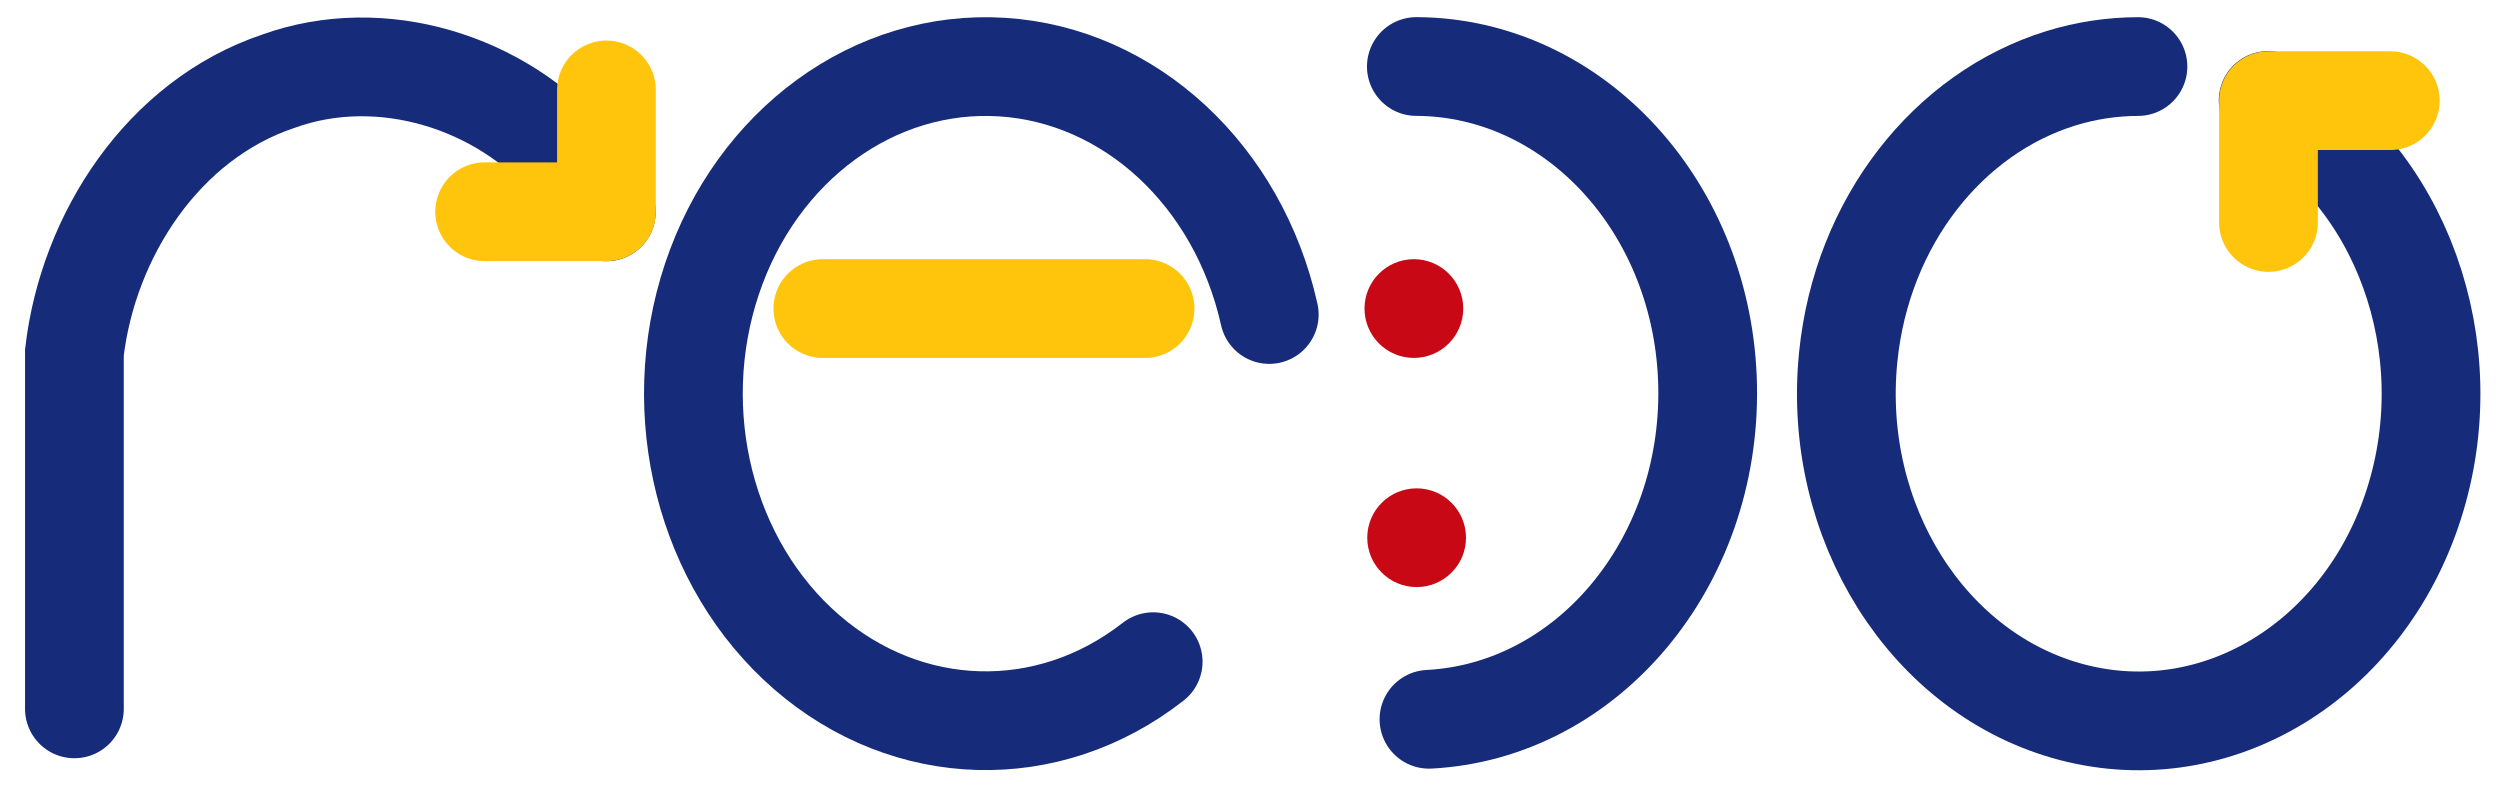
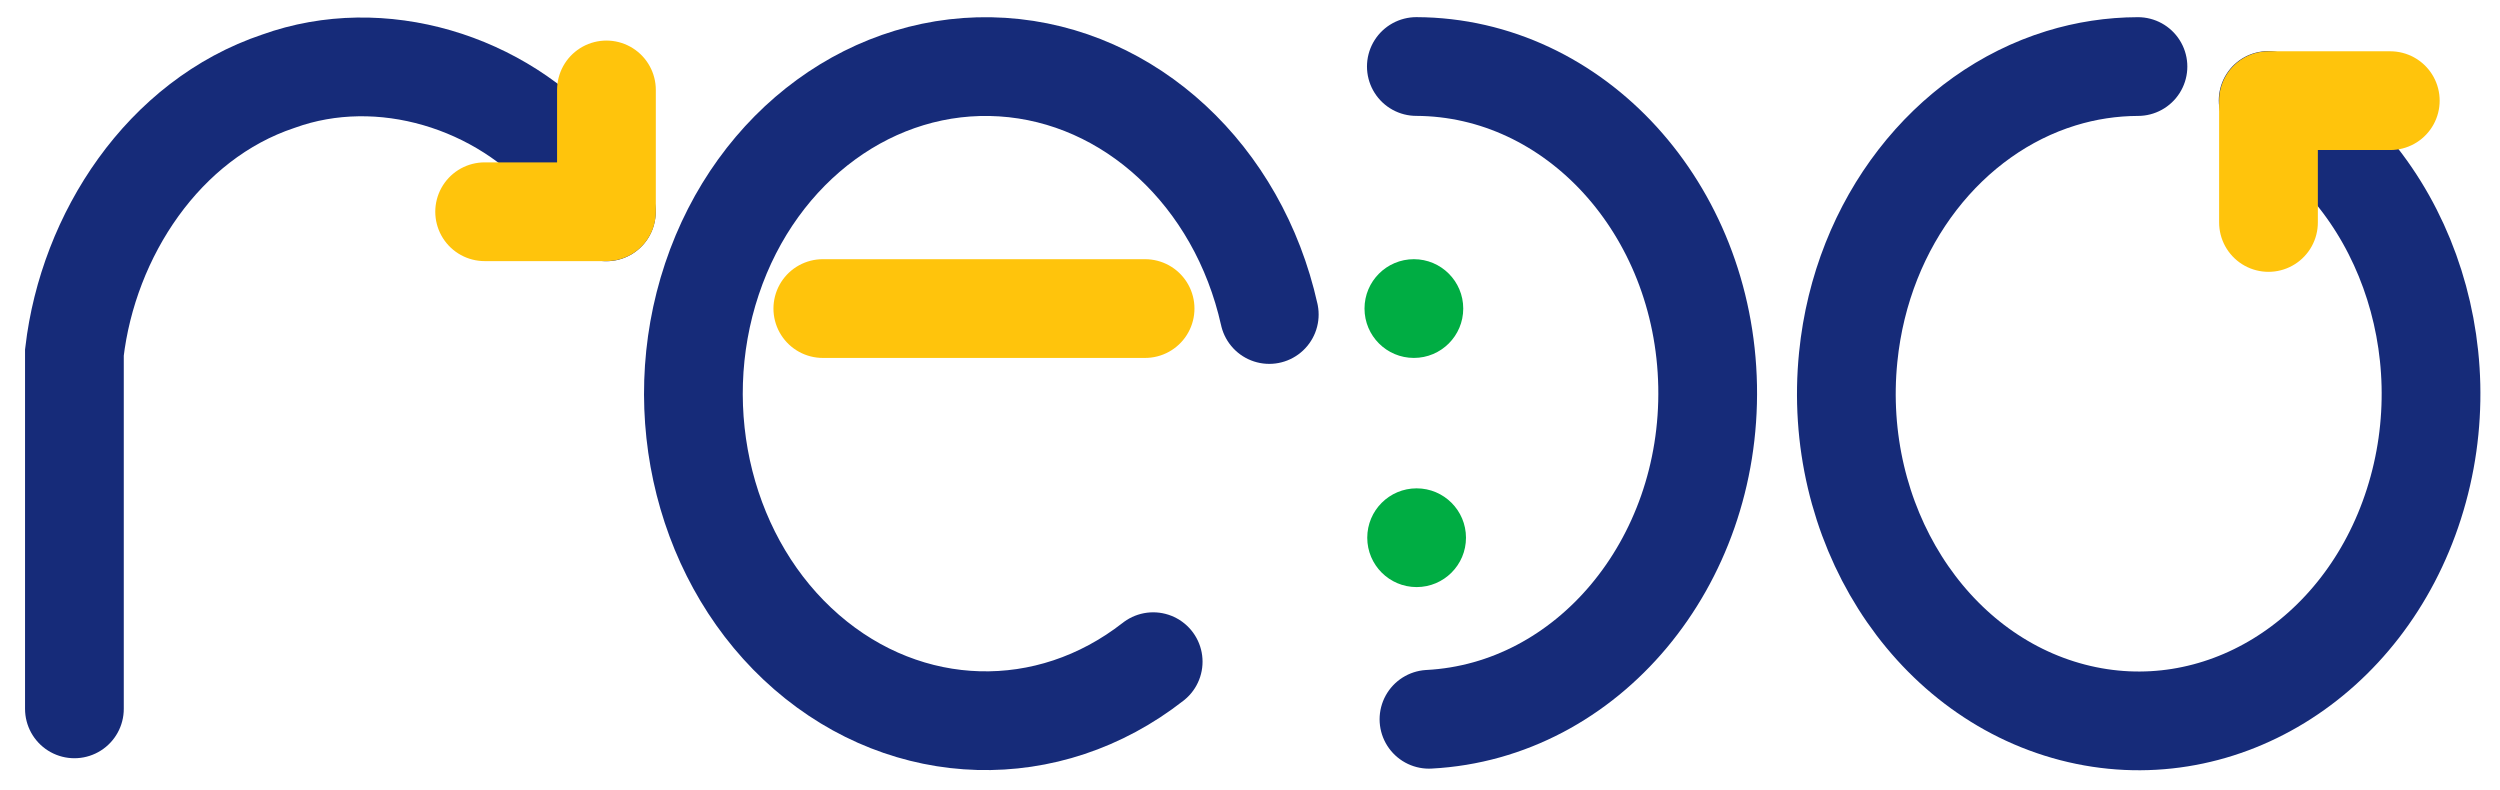
<svg xmlns="http://www.w3.org/2000/svg" version="1.1" viewBox="0 0 1823 576">
  <g id="background" fill="none" stroke-linecap="round" stroke-width="72">
    <path id="rMain" d="m54.26 516.9v-259.9c10.07-85.6 64.81-169.7 148.8-197.8 74.87-26.98 162.5 0.315 213.4 60.18 9.632 10.87 18.22 22.65 25.68 35.11" stroke="#162b79" />
    <path id="rArrow" d="m353.4 154.4h88.82v-88.82" stroke="#ffc40c" stroke-linejoin="round" />
    <path id="eMain" d="m840.9 482.5a213.1 238.5 0 0 1-252.7-6.964 213.1 238.5 0 0 1-69.05-272.1 213.1 238.5 0 0 1 211.7-154.5 213.1 238.5 0 0 1 194.7 180.4" stroke="#162b79" stroke-linejoin="round" />
    <path id="eLine" d="m600 225h235" stroke="#ffc40c" />
-     <circle id="colonTop" cx="1031" cy="225" r="36" fill="#c80815" />
-     <circle id="colonBottom" cx="1033" cy="392.1" r="36" fill="#c80815" />
+     <circle id="colonTop" cx="1031" cy="225" r="36" fill="#00ad43" />
+     <circle id="colonBottom" cx="1033" cy="392.1" r="36" fill="#00ad43" />
    <path id="dMain" d="m1042 524.5c115.5-6.018 205.7-113.8 203.2-243-2.486-129.2-96.73-232.5-212.4-233" stroke="#162b79" />
    <path id="oMain" d="m1559 48.53a192 192 0 0 0-56.07 8.531c-82.15 25.3-145.2 104.4-155.2 203.2-12.18 120.3 58.18 231.8 163.6 259.2 105.4 27.39 212.5-37.99 248.9-152 36.45-114-9.264-240.5-106.3-294.2" stroke="#162b79" />
    <path id="oArrow" d="m1743 73.4h-88.82v88.82" stroke="#ffc40c" stroke-linejoin="round" />
  </g>
</svg>
